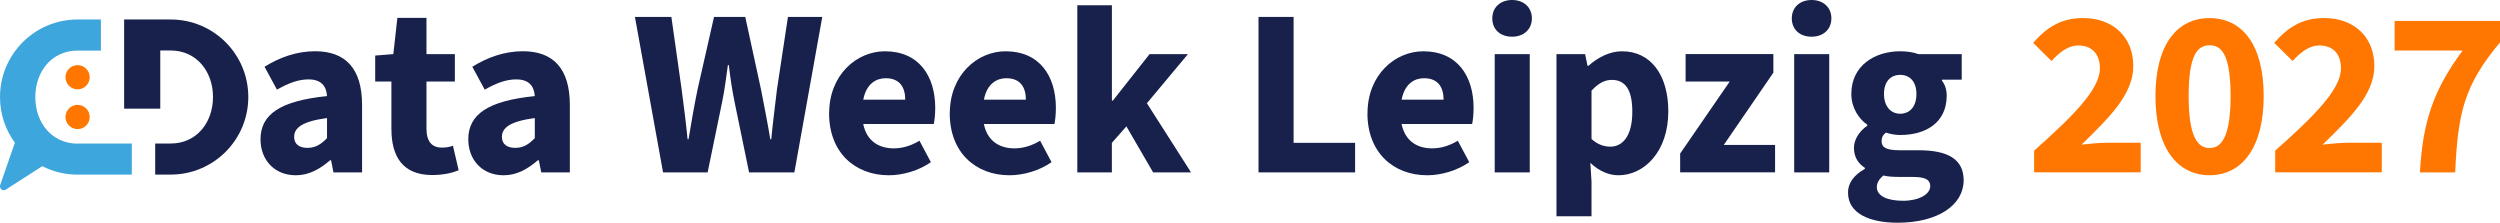
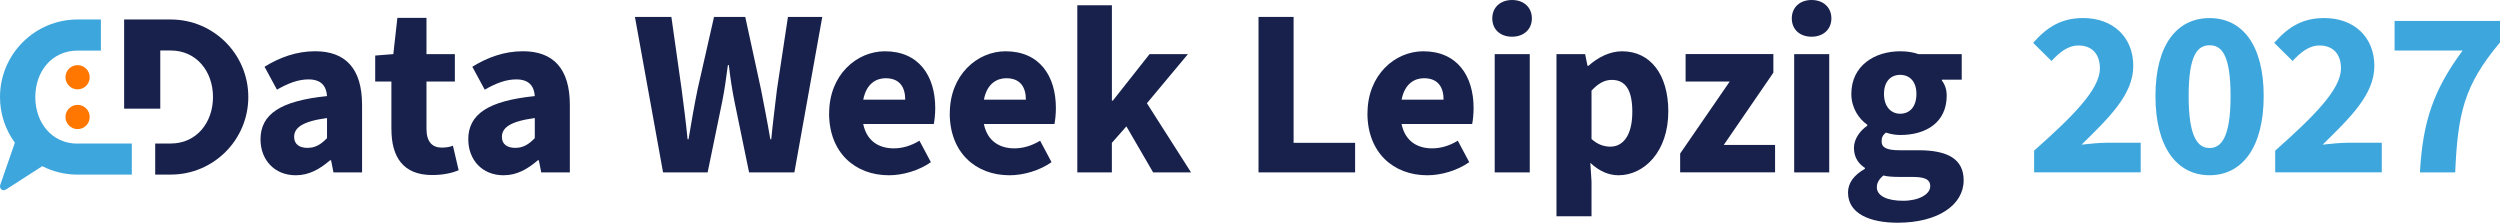
<svg xmlns="http://www.w3.org/2000/svg" id="Ebene_2" data-name="Ebene 2" viewBox="0 0 660.58 58.85">
  <defs>
    <style>
      .cls-1 {
        isolation: isolate;
      }

      .cls-2 {
        fill: #17214c;
      }

      .cls-3 {
        fill: #3da6dc;
      }

      .cls-4 {
        fill: #ff7600;
      }
    </style>
  </defs>
  <g id="Ebene_2-2" data-name="Ebene 2">
    <g id="uuid-f22d820d-e69f-4efa-b3c6-2dbdb121ef40" data-name="Ebene 2-2">
      <g id="Layer_1" data-name="Layer 1">
        <g>
          <g id="g1176">
            <circle id="circle4" class="cls-4" cx="20.5" cy="20.41" r="3.2" />
            <circle id="circle6" class="cls-4" cx="20.5" cy="30.91" r="3.2" />
            <path id="path8" class="cls-3" d="M20.5,37.95c-6.79,0-11.17-5.51-11.17-12.29s4.36-12.29,11.17-12.29h6.16V5.15h-6.16C9.18,5.15,0,14.33,0,25.66c0,4.5,1.46,8.66,3.93,12.05L.04,48.92v.02c-.02.1-.04.18-.04.28,0,.57.39,1.03.97,1.03.26,0,.39-.04.73-.26h0l9.47-6.08c2.8,1.42,5.96,2.23,9.31,2.23h14.35v-8.21h-14.33s0,.02,0,.02Z" />
            <path id="path10" class="cls-2" d="M45.11,5.15h-12.31v23.56h9.55v-15.37h2.76c6.79,0,11.17,5.51,11.17,12.29s-4.36,12.29-11.17,12.29h-4.1v8.21h4.1c11.33,0,20.5-9.18,20.5-20.5S56.44,5.15,45.11,5.15Z" />
          </g>
          <g>
            <path class="cls-2" d="M68.83,36.86c0-6.68,5.23-10.21,17.58-11.47-.19-2.71-1.58-4.41-4.91-4.41-2.65,0-5.23.95-8.32,2.71l-3.28-6.05c3.97-2.46,8.44-4.1,13.36-4.1,8,0,12.41,4.54,12.41,14.18v17.83h-7.56l-.63-3.21h-.25c-2.71,2.33-5.54,3.97-9.07,3.97-5.73,0-9.32-4.16-9.32-9.45h-.01ZM86.41,36.48v-5.29c-6.55.88-8.69,2.58-8.69,4.98,0,1.95,1.39,2.9,3.53,2.9s3.59-.95,5.17-2.58h0Z" />
            <path class="cls-2" d="M103.42,34.15v-12.6h-4.28v-6.87l4.79-.38,1.07-9.58h7.69v9.58h7.5v7.25h-7.5v12.47c0,3.53,1.58,4.98,4.03,4.98,1.01,0,2.08-.13,2.96-.5l1.51,6.49c-1.64.69-4.03,1.26-6.99,1.26-7.75,0-10.77-4.85-10.77-12.1,0,0-.01,0-.01,0Z" />
            <path class="cls-2" d="M123.73,36.86c0-6.68,5.23-10.21,17.58-11.47-.19-2.71-1.58-4.41-4.91-4.41-2.65,0-5.23.95-8.32,2.71l-3.28-6.05c3.97-2.46,8.44-4.1,13.36-4.1,8,0,12.41,4.54,12.41,14.18v17.83h-7.56l-.63-3.21h-.25c-2.71,2.33-5.54,3.97-9.07,3.97-5.73,0-9.32-4.16-9.32-9.45h0ZM141.31,36.48v-5.29c-6.55.88-8.69,2.58-8.69,4.98,0,1.95,1.39,2.9,3.53,2.9s3.59-.95,5.17-2.58h0Z" />
            <path class="cls-2" d="M167.76,4.47h9.64l2.71,19.15c.57,4.35,1.13,8.63,1.57,13.17h.25c.76-4.54,1.51-8.88,2.39-13.17l4.35-19.15h8.25l4.16,19.15c.82,4.22,1.7,8.63,2.46,13.17h.25c.44-4.54,1.01-8.88,1.51-13.17l2.9-19.15h9.07l-7.37,41.08h-11.97l-3.84-18.65c-.63-3.09-1.13-6.36-1.51-9.7h-.25c-.44,3.34-.88,6.62-1.51,9.7l-3.84,18.65h-11.78l-7.43-41.08h-.01Z" />
            <path class="cls-2" d="M219.09,29.93c0-10.14,7.25-16.38,14.74-16.38,8.95,0,13.29,6.49,13.29,15,0,1.64-.19,3.28-.38,4.22h-18.65c1.01,4.85,4.54,6.43,8.06,6.43,2.33,0,4.6-.69,6.8-2.02l3.02,5.67c-3.15,2.21-7.37,3.46-11.09,3.46-8.95,0-15.81-5.99-15.81-16.38h.02,0ZM228.1,26.34h11.09c0-3.28-1.45-5.67-5.17-5.67-2.46,0-5.1,1.39-5.92,5.67Z" />
            <path class="cls-2" d="M250.97,29.93c0-10.14,7.25-16.38,14.74-16.38,8.95,0,13.29,6.49,13.29,15,0,1.64-.19,3.28-.38,4.22h-18.65c1.01,4.85,4.54,6.43,8.06,6.43,2.33,0,4.6-.69,6.8-2.02l3.02,5.67c-3.15,2.21-7.37,3.46-11.09,3.46-8.95,0-15.81-5.99-15.81-16.38h.02ZM259.98,26.34h11.09c0-3.28-1.45-5.67-5.17-5.67-2.46,0-5.1,1.39-5.92,5.67h0Z" />
            <path class="cls-2" d="M284.67,1.39h9.13v25.2h.25l9.7-12.29h10.14l-10.84,12.98,11.66,18.27h-10.02l-7.06-12.16-3.84,4.35v7.81h-9.13V1.39h0Z" />
            <path class="cls-2" d="M332.55,4.47h9.26v33.27h16.25v7.81h-25.52V4.47h0Z" />
            <path class="cls-2" d="M361.34,29.93c0-10.14,7.25-16.38,14.74-16.38,8.95,0,13.29,6.49,13.29,15,0,1.64-.19,3.28-.38,4.22h-18.65c1.01,4.85,4.54,6.43,8.06,6.43,2.33,0,4.6-.69,6.8-2.02l3.02,5.67c-3.15,2.21-7.37,3.46-11.09,3.46-8.95,0-15.81-5.99-15.81-16.38h.02ZM370.35,26.34h11.09c0-3.28-1.45-5.67-5.17-5.67-2.46,0-5.1,1.39-5.92,5.67h0Z" />
            <path class="cls-2" d="M394.31,4.85c0-2.9,2.14-4.85,5.23-4.85s5.23,1.95,5.23,4.85-2.14,4.85-5.23,4.85-5.23-1.89-5.23-4.85ZM394.95,14.3h9.26v31.25h-9.26V14.3Z" />
            <path class="cls-2" d="M411.28,14.3h7.56l.63,3.09h.25c2.46-2.21,5.61-3.84,8.88-3.84,7.56,0,12.22,6.24,12.22,15.88,0,10.71-6.43,16.88-13.17,16.88-2.71,0-5.23-1.2-7.43-3.28l.31,4.98v9.14h-9.26V14.3h.01ZM431.31,29.55c0-5.61-1.7-8.44-5.42-8.44-1.89,0-3.53.88-5.36,2.83v12.79c1.64,1.51,3.4,2.02,4.98,2.02,3.21,0,5.8-2.77,5.8-9.2Z" />
            <path class="cls-2" d="M443.95,40.57l13.1-19.03h-11.66v-7.25h23.19v4.91l-13.1,19.09h13.55v7.25h-25.08v-4.98h0Z" />
            <path class="cls-2" d="M473.45,4.85c0-2.9,2.14-4.85,5.23-4.85s5.23,1.95,5.23,4.85-2.14,4.85-5.23,4.85-5.23-1.89-5.23-4.85ZM474.08,14.3h9.26v31.25h-9.26V14.3Z" />
            <path class="cls-2" d="M488.3,50.91c0-2.58,1.57-4.66,4.47-6.3v-.25c-1.64-1.07-2.9-2.71-2.9-5.29,0-2.27,1.51-4.47,3.53-5.86v-.25c-2.21-1.51-4.22-4.47-4.22-8.13,0-7.5,6.17-11.28,12.92-11.28,1.76,0,3.47.25,4.85.76h11.4v6.74h-5.23v.25c.82,1.07,1.26,2.39,1.26,3.97,0,7.06-5.42,10.4-12.29,10.4-1.13,0-2.39-.19-3.78-.63-.82.69-1.13,1.26-1.13,2.33,0,1.58,1.26,2.33,4.73,2.33h5.04c7.69,0,11.91,2.33,11.91,7.94,0,6.49-6.74,11.21-17.45,11.21-7.31,0-13.1-2.39-13.1-7.94h-.01ZM510.03,49.21c0-1.95-1.7-2.46-4.79-2.46h-3.21c-2.14,0-3.4-.13-4.41-.38-1.13,1.01-1.7,1.95-1.7,3.09,0,2.33,2.77,3.59,6.93,3.59s7.18-1.7,7.18-3.84h0ZM506.38,24.82c0-3.34-1.83-5.04-4.29-5.04s-4.28,1.7-4.28,5.04,1.83,5.23,4.28,5.23,4.29-1.76,4.29-5.23Z" />
          </g>
        </g>
      </g>
    </g>
    <g class="cls-1">
-       <path class="cls-4" d="M537.47,39.81c10.08-8.95,17.39-16.13,17.39-21.74,0-3.91-2.21-6.05-5.67-6.05-2.9,0-5.1,1.95-7.12,4.09l-4.85-4.79c3.84-4.35,7.62-6.55,13.23-6.55,7.88,0,13.23,5.04,13.23,12.66s-6.55,13.8-13.67,20.79c2.08-.25,4.85-.5,6.68-.5h8.95v7.81h-28.16v-5.73Z" />
-       <path class="cls-4" d="M569.54,25.38c0-13.61,5.73-20.6,14.3-20.6s14.3,6.99,14.3,20.6-5.73,20.92-14.3,20.92-14.3-7.31-14.3-20.92ZM589.39,25.38c0-10.96-2.39-13.42-5.54-13.42s-5.54,2.46-5.54,13.42,2.46,13.73,5.54,13.73,5.54-2.83,5.54-13.73Z" />
-       <path class="cls-4" d="M601.17,39.81c10.08-8.95,17.39-16.13,17.39-21.74,0-3.91-2.21-6.05-5.67-6.05-2.9,0-5.1,1.95-7.12,4.09l-4.85-4.79c3.84-4.35,7.62-6.55,13.23-6.55,7.88,0,13.23,5.04,13.23,12.66s-6.55,13.8-13.67,20.79c2.08-.25,4.85-.5,6.68-.5h8.95v7.81h-28.16v-5.73Z" />
-       <path class="cls-4" d="M650.69,13.35h-17.96v-7.81h27.85v5.67c-9.51,11.34-11.15,18.71-11.84,34.34h-9.32c.76-13.29,3.46-21.61,11.28-32.19Z" />
+       <path class="cls-3" d="M537.47,39.81c10.08-8.95,17.39-16.13,17.39-21.74,0-3.91-2.21-6.05-5.67-6.05-2.9,0-5.1,1.95-7.12,4.09l-4.85-4.79c3.84-4.35,7.62-6.55,13.23-6.55,7.88,0,13.23,5.04,13.23,12.66s-6.55,13.8-13.67,20.79c2.08-.25,4.85-.5,6.68-.5h8.95v7.81h-28.16v-5.73Z" />
+       <path class="cls-3" d="M569.54,25.38c0-13.61,5.73-20.6,14.3-20.6s14.3,6.99,14.3,20.6-5.73,20.92-14.3,20.92-14.3-7.31-14.3-20.92ZM589.39,25.38c0-10.96-2.39-13.42-5.54-13.42s-5.54,2.46-5.54,13.42,2.46,13.73,5.54,13.73,5.54-2.83,5.54-13.73Z" />
+       <path class="cls-3" d="M601.17,39.81c10.08-8.95,17.39-16.13,17.39-21.74,0-3.91-2.21-6.05-5.67-6.05-2.9,0-5.1,1.95-7.12,4.09l-4.85-4.79c3.84-4.35,7.62-6.55,13.23-6.55,7.88,0,13.23,5.04,13.23,12.66s-6.55,13.8-13.67,20.79c2.08-.25,4.85-.5,6.68-.5h8.95v7.81h-28.16v-5.73Z" />
+       <path class="cls-3" d="M650.69,13.35h-17.96v-7.81h27.85v5.67c-9.51,11.34-11.15,18.71-11.84,34.34h-9.32c.76-13.29,3.46-21.61,11.28-32.19Z" />
    </g>
  </g>
</svg>
